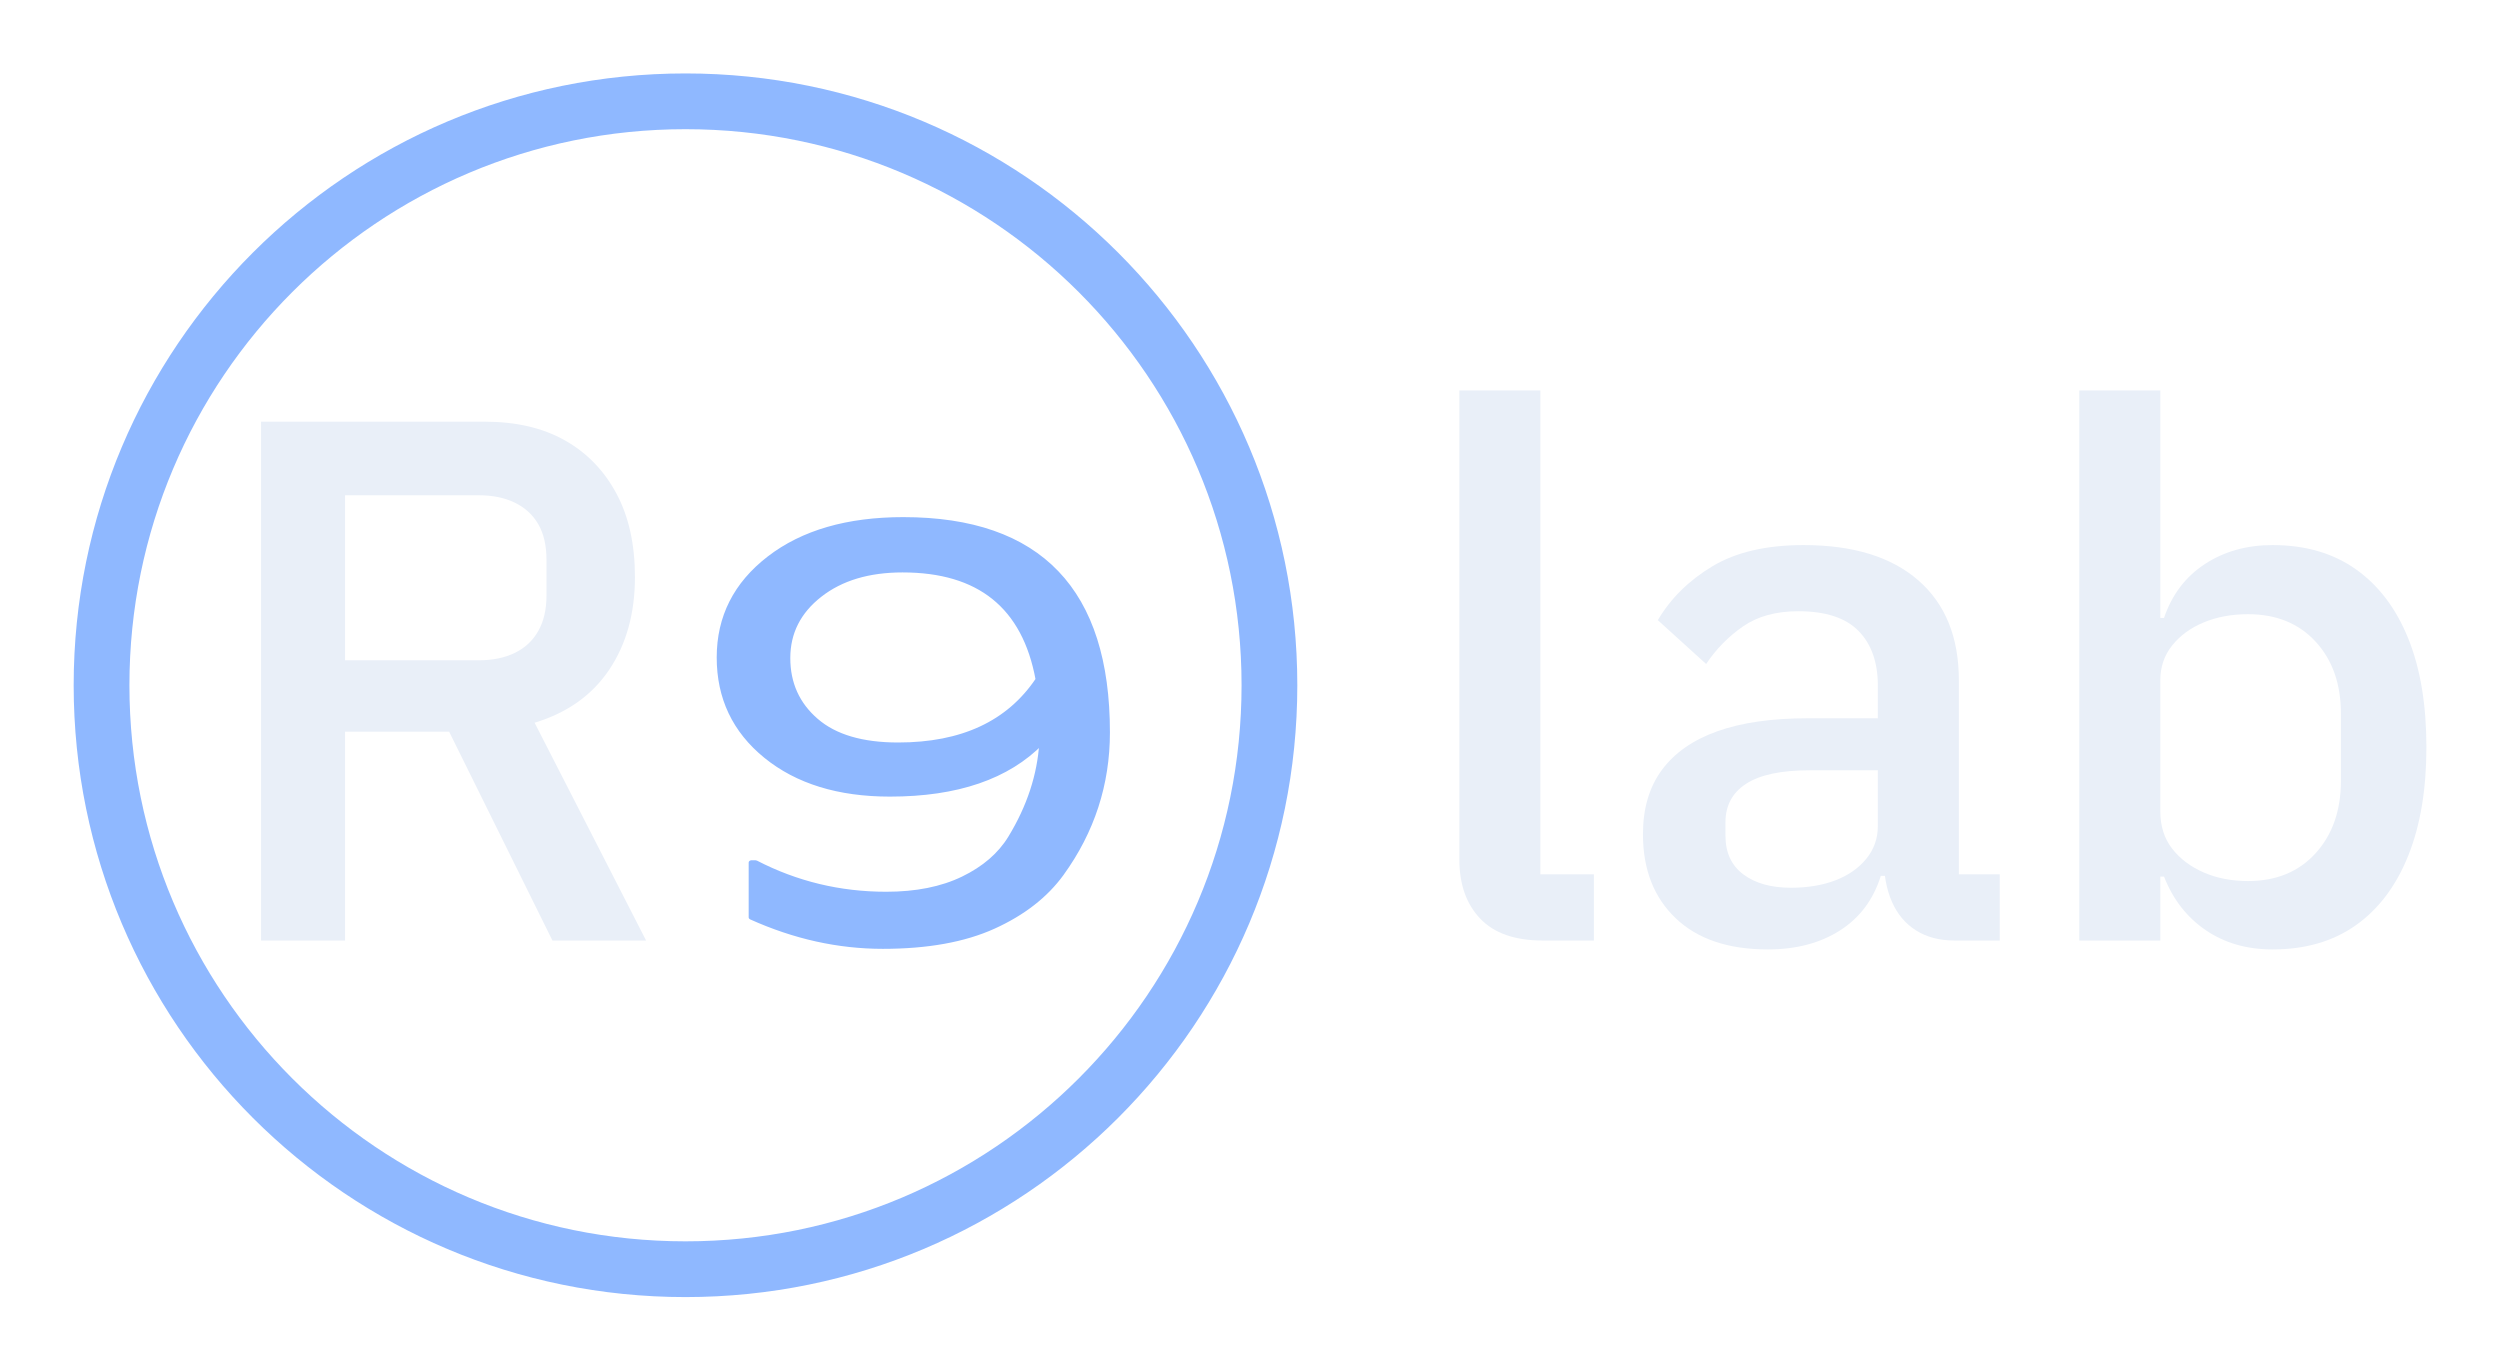
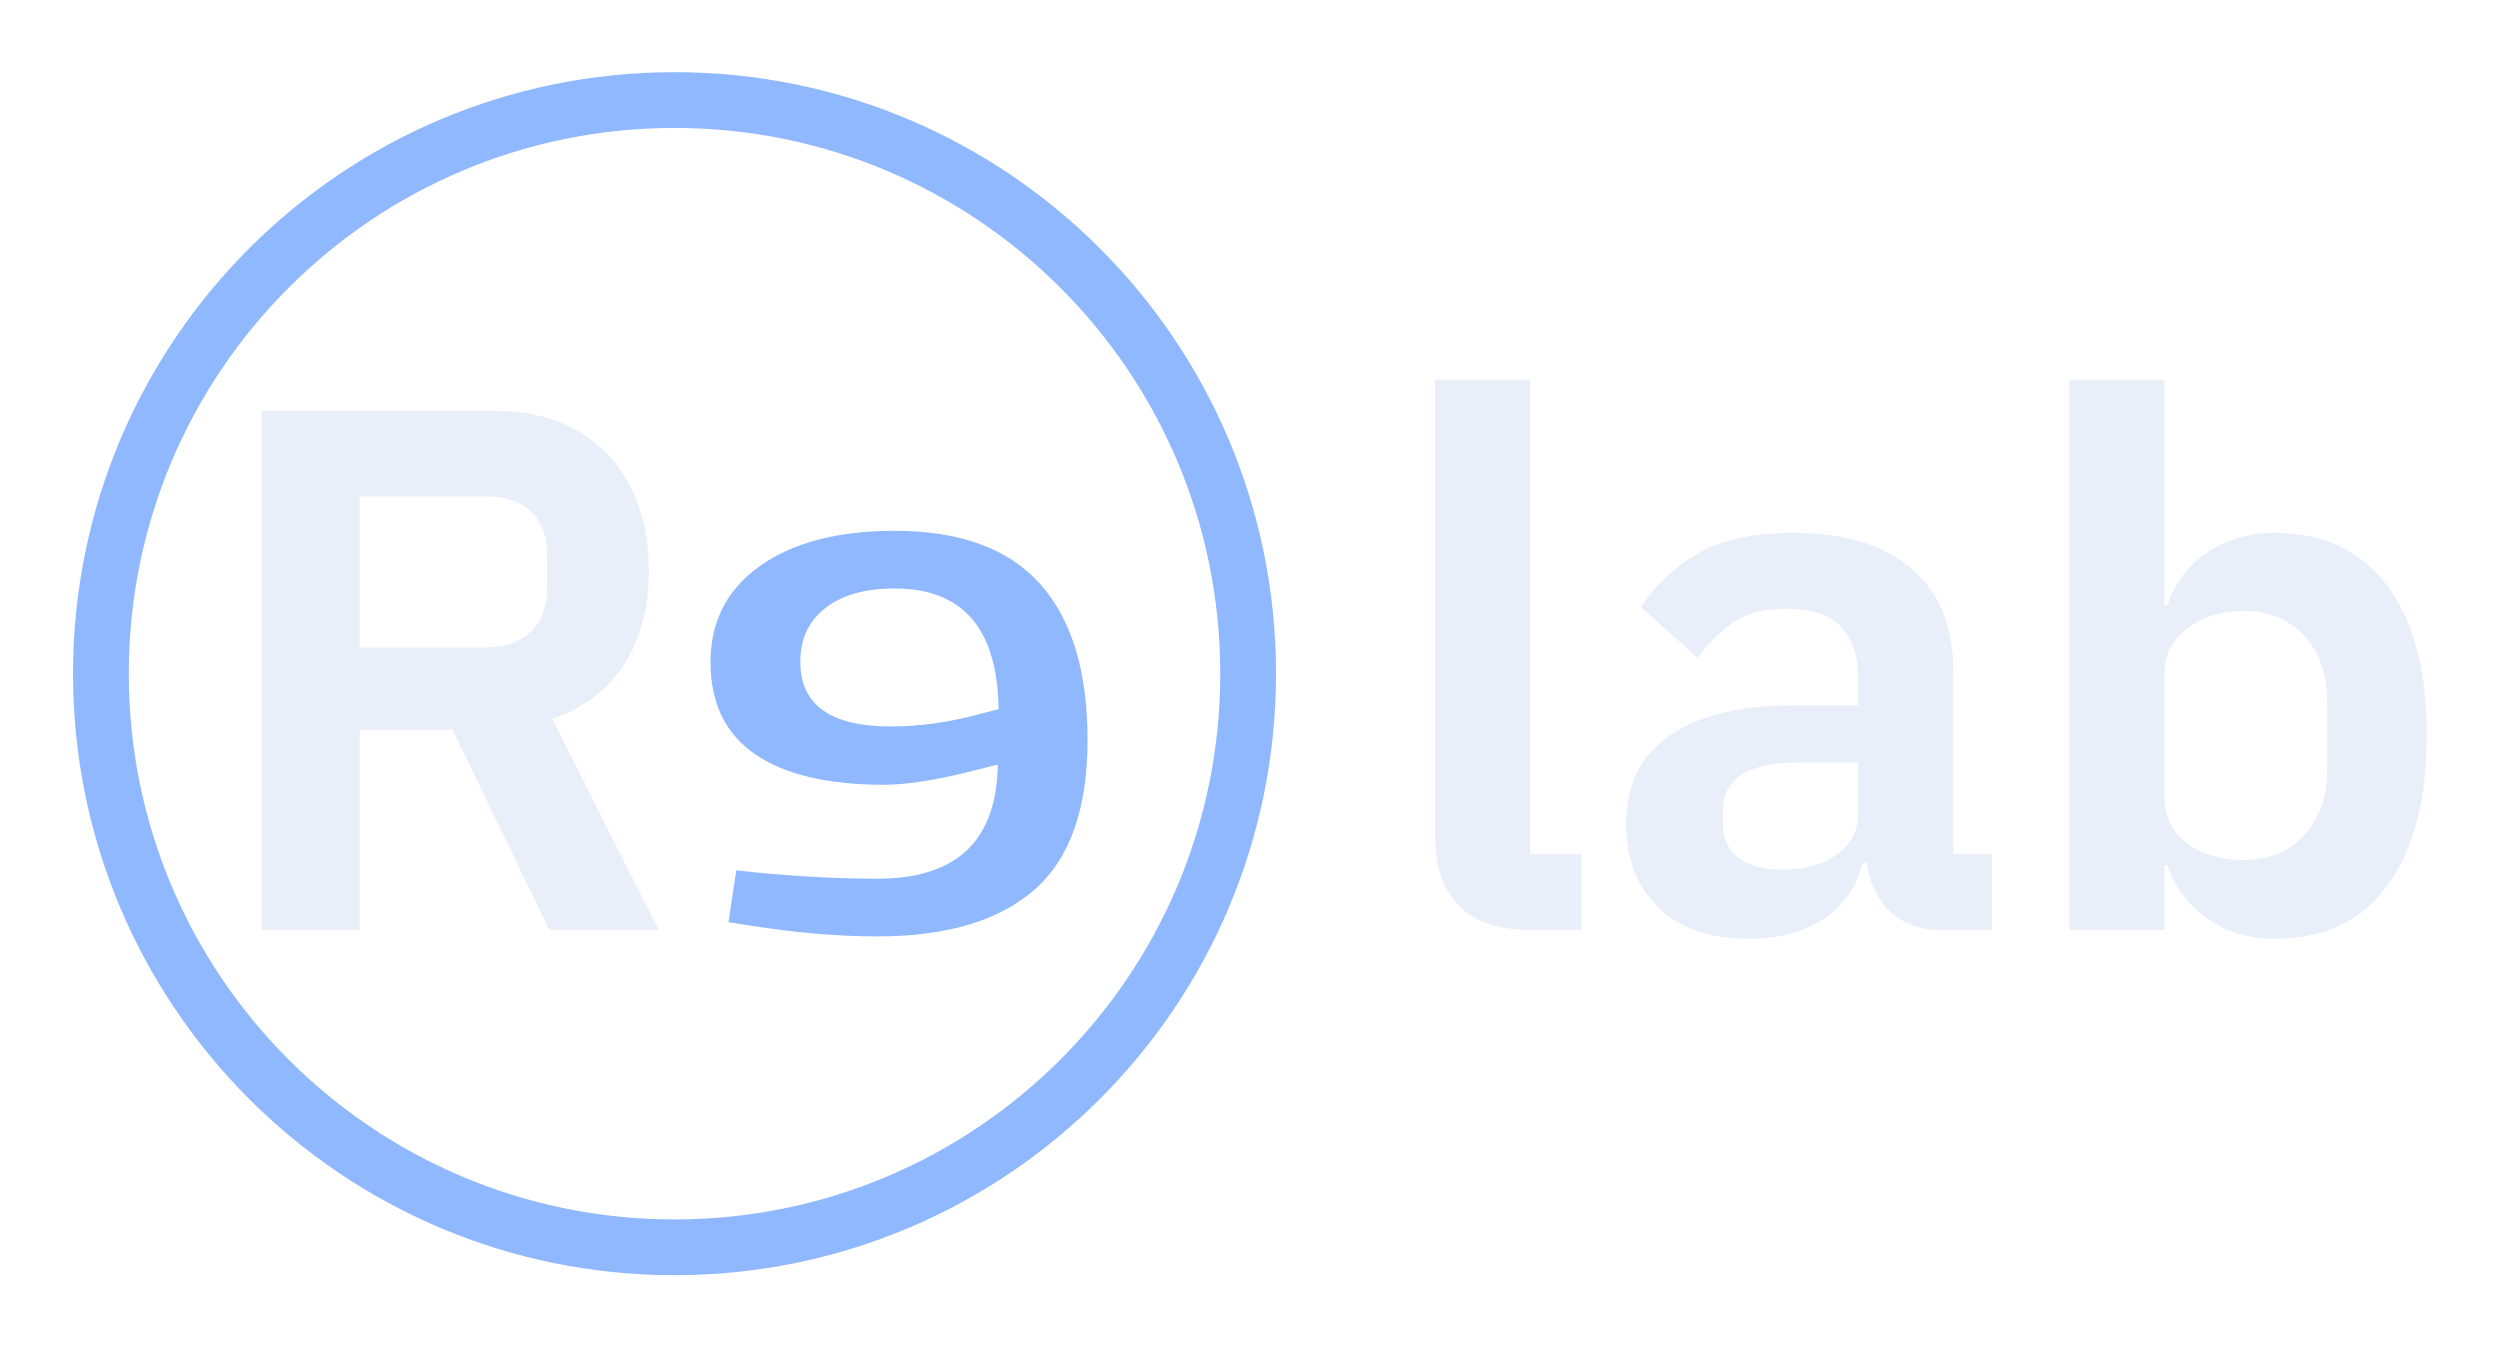
- <svg xmlns="http://www.w3.org/2000/svg" viewBox="-264.9 -1265.3 3362.7 1843.7" width="467" height="256" role="img" aria-label="Relab">
+ <svg xmlns="http://www.w3.org/2000/svg" viewBox="-268.6 -1250.8 3360.4 1812.4" width="475" height="256" role="img" aria-label="Relab">
  <g transform="translate(0.0 0) scale(1)">
-     <path d="M199 281V0H86V698H387Q450 698 494.5 673.0Q539 648 564.0 601.5Q589 555 589 489Q589 416 554.5 364.5Q520 313 454 293L604 0H478L339 281ZM199 377H379Q407 377 427.5 387.0Q448 397 459.0 416.5Q470 436 470 464V512Q470 541 459.0 560.0Q448 579 427.5 589.0Q407 599 379 599H199Z" transform="scale(1,-1)" fill="#e9eff8" />
+     <path d="M214 269V0H82V698H397Q461 698 507.0 671.5Q553 645 578.0 596.5Q603 548 603 482Q603 411 570.5 358.5Q538 306 473 284L616 0H469L339 269ZM214 380H384Q410 380 428.0 389.5Q446 399 456.0 416.5Q466 434 466 459V505Q466 531 456.0 548.0Q446 565 428.0 574.0Q410 583 384 583H214Z" transform="scale(1,-1)" fill="#e9eff8" />
  </g>
-   <g transform="translate(655.0 0) scale(1)">
-     <g transform="translate(308.5 0) scale(1.0 0.8) translate(-308.5 0)">
-       <path d="M277 246Q174 246 111.0 310.0Q48 374 48.0 476.0Q48 578 115.5 643.0Q183 708 295 708Q569 708 569 350Q569 219 507 112Q475 57 416.0 23.5Q357 -10 267.5 -10.0Q178 -10 91 39V131H96Q178 78 272 78Q333 78 376.0 104.0Q419 130 440 173Q478 251 482 333H480Q412 246 277 246ZM294 623Q225 623 182.0 581.0Q139 539 139.0 475.0Q139 411 177.0 370.0Q215 329 288 329Q418 329 477 439Q450 623 294 623Z" transform="scale(1,-1)" fill="#8fb8ff" stroke="#8fb8ff" stroke-width="8.0" stroke-linejoin="round" />
+   <g transform="translate(664.0 0) scale(1)">
+     <g transform="translate(275.5 0) scale(1.05 0.8) translate(-275.5 0)">
+       <path d="M248 86Q400 86 402 278L378 270Q302 244 256 244Q148 244 91.0 295.5Q34 347 34.0 450.0Q34 553 97.5 612.0Q161 671 270 671Q395 671 456.0 582.0Q517 493 517.0 319.0Q517 145 448.5 67.0Q380 -11 248 -11Q173 -11 86 7L57 13L67 100Q164 86 248 86ZM265 342Q322 342 382 364L403 371Q401 574 270 574Q213 574 181.0 541.0Q149 508 149 451Q149 342 265 342Z" transform="scale(1,-1)" fill="#8fb8ff" />
    </g>
  </g>
-   <circle cx="657.0" cy="-343.4" r="785.6" fill="none" stroke="#8fb8ff" stroke-width="75.0" />
-   <g transform="translate(1620.1 0) scale(1)">
-     <path d="M259 0H190Q134 0 106.0 29.5Q78 59 78 109V740H187V89H259Z" transform="scale(1,-1)" fill="#e9eff8" />
+   <circle cx="637.5" cy="-344.6" r="771.6" fill="none" stroke="#8fb8ff" stroke-width="75.0" />
+   <g transform="translate(1586.6 0) scale(1)">
+     <path d="M271 0H202Q137 0 105.5 33.0Q74 66 74 126V740H202V102H271Z" transform="scale(1,-1)" fill="#e9eff8" />
  </g>
-   <g transform="translate(1905.1 0) scale(1)">
-     <path d="M520 0H459Q429 0 407.5 13.5Q386 27 375.0 52.0Q364 77 364 111V120L395 87H360Q345 39 305.0 13.5Q265 -12 208 -12Q128 -12 84.0 30.0Q40 72 40 143Q40 195 65.5 229.5Q91 264 140.0 281.5Q189 299 262 299H356V343Q356 390 330.0 416.5Q304 443 249 443Q204 443 174.5 422.5Q145 402 125 372L60 431Q86 475 133.5 503.5Q181 532 256 532Q356 532 410.5 484.5Q465 437 465 350V89H520ZM356 229H264Q207 229 179.0 211.0Q151 193 151 159V141Q151 107 175.0 89.0Q199 71 239 71Q273 71 299.0 81.0Q325 91 340.5 110.0Q356 129 356 154Z" transform="scale(1,-1)" fill="#e9eff8" />
+   <g transform="translate(1880.6 0) scale(1)">
+     <path d="M529 0H458Q429 0 406.5 13.5Q384 27 371.5 53.0Q359 79 359 114V125L391 90H355Q342 40 301.5 14.0Q261 -12 203 -12Q123 -12 80.0 30.5Q37 73 37 142Q37 196 63.5 231.0Q90 266 140.0 284.0Q190 302 260 302H349V340Q349 383 326.0 407.5Q303 432 252 432Q207 432 179.5 412.5Q152 393 133 366L57 434Q86 479 134.0 506.5Q182 534 261 534Q366 534 421.5 485.5Q477 437 477 348V102H529ZM349 225H267Q217 225 192.0 208.5Q167 192 167 161V144Q167 113 188.0 97.0Q209 81 246 81Q275 81 298.0 89.5Q321 98 335.0 115.0Q349 132 349 156Z" transform="scale(1,-1)" fill="#e9eff8" />
  </g>
-   <g transform="translate(2454.1 0) scale(1)">
-     <path d="M78 0V740H187V434H192Q208 481 247.0 506.5Q286 532 338 532Q404 532 450.0 499.5Q496 467 520.5 406.5Q545 346 545 260Q545 175 520.5 114.0Q496 53 450.0 20.5Q404 -12 338 -12Q286 -12 248.0 14.0Q210 40 192 86H187V0ZM305 80Q362 80 396.0 117.5Q430 155 430 215V305Q430 365 396.0 402.0Q362 439 305 439Q272 439 245.5 428.0Q219 417 203.0 397.0Q187 377 187 350V174Q187 144 203.0 123.5Q219 103 245.5 91.5Q272 80 305 80Z" transform="scale(1,-1)" fill="#e9eff8" />
+   <g transform="translate(2439.6 0) scale(1)">
+     <path d="M74 0V740H202V436H206Q220 481 259.5 507.5Q299 534 350 534Q417 534 462.0 502.0Q507 470 531.0 409.5Q555 349 555 262Q555 175 531.0 113.5Q507 52 462.0 20.0Q417 -12 350 -12Q299 -12 260.0 15.0Q221 42 206 87H202V0ZM309 94Q359 94 390.0 127.5Q421 161 421 216V306Q421 362 390.0 395.5Q359 429 309 429Q279 429 254.5 418.5Q230 408 216.0 389.0Q202 370 202 345V179Q202 152 216.0 133.0Q230 114 254.5 104.0Q279 94 309 94Z" transform="scale(1,-1)" fill="#e9eff8" />
  </g>
</svg>
